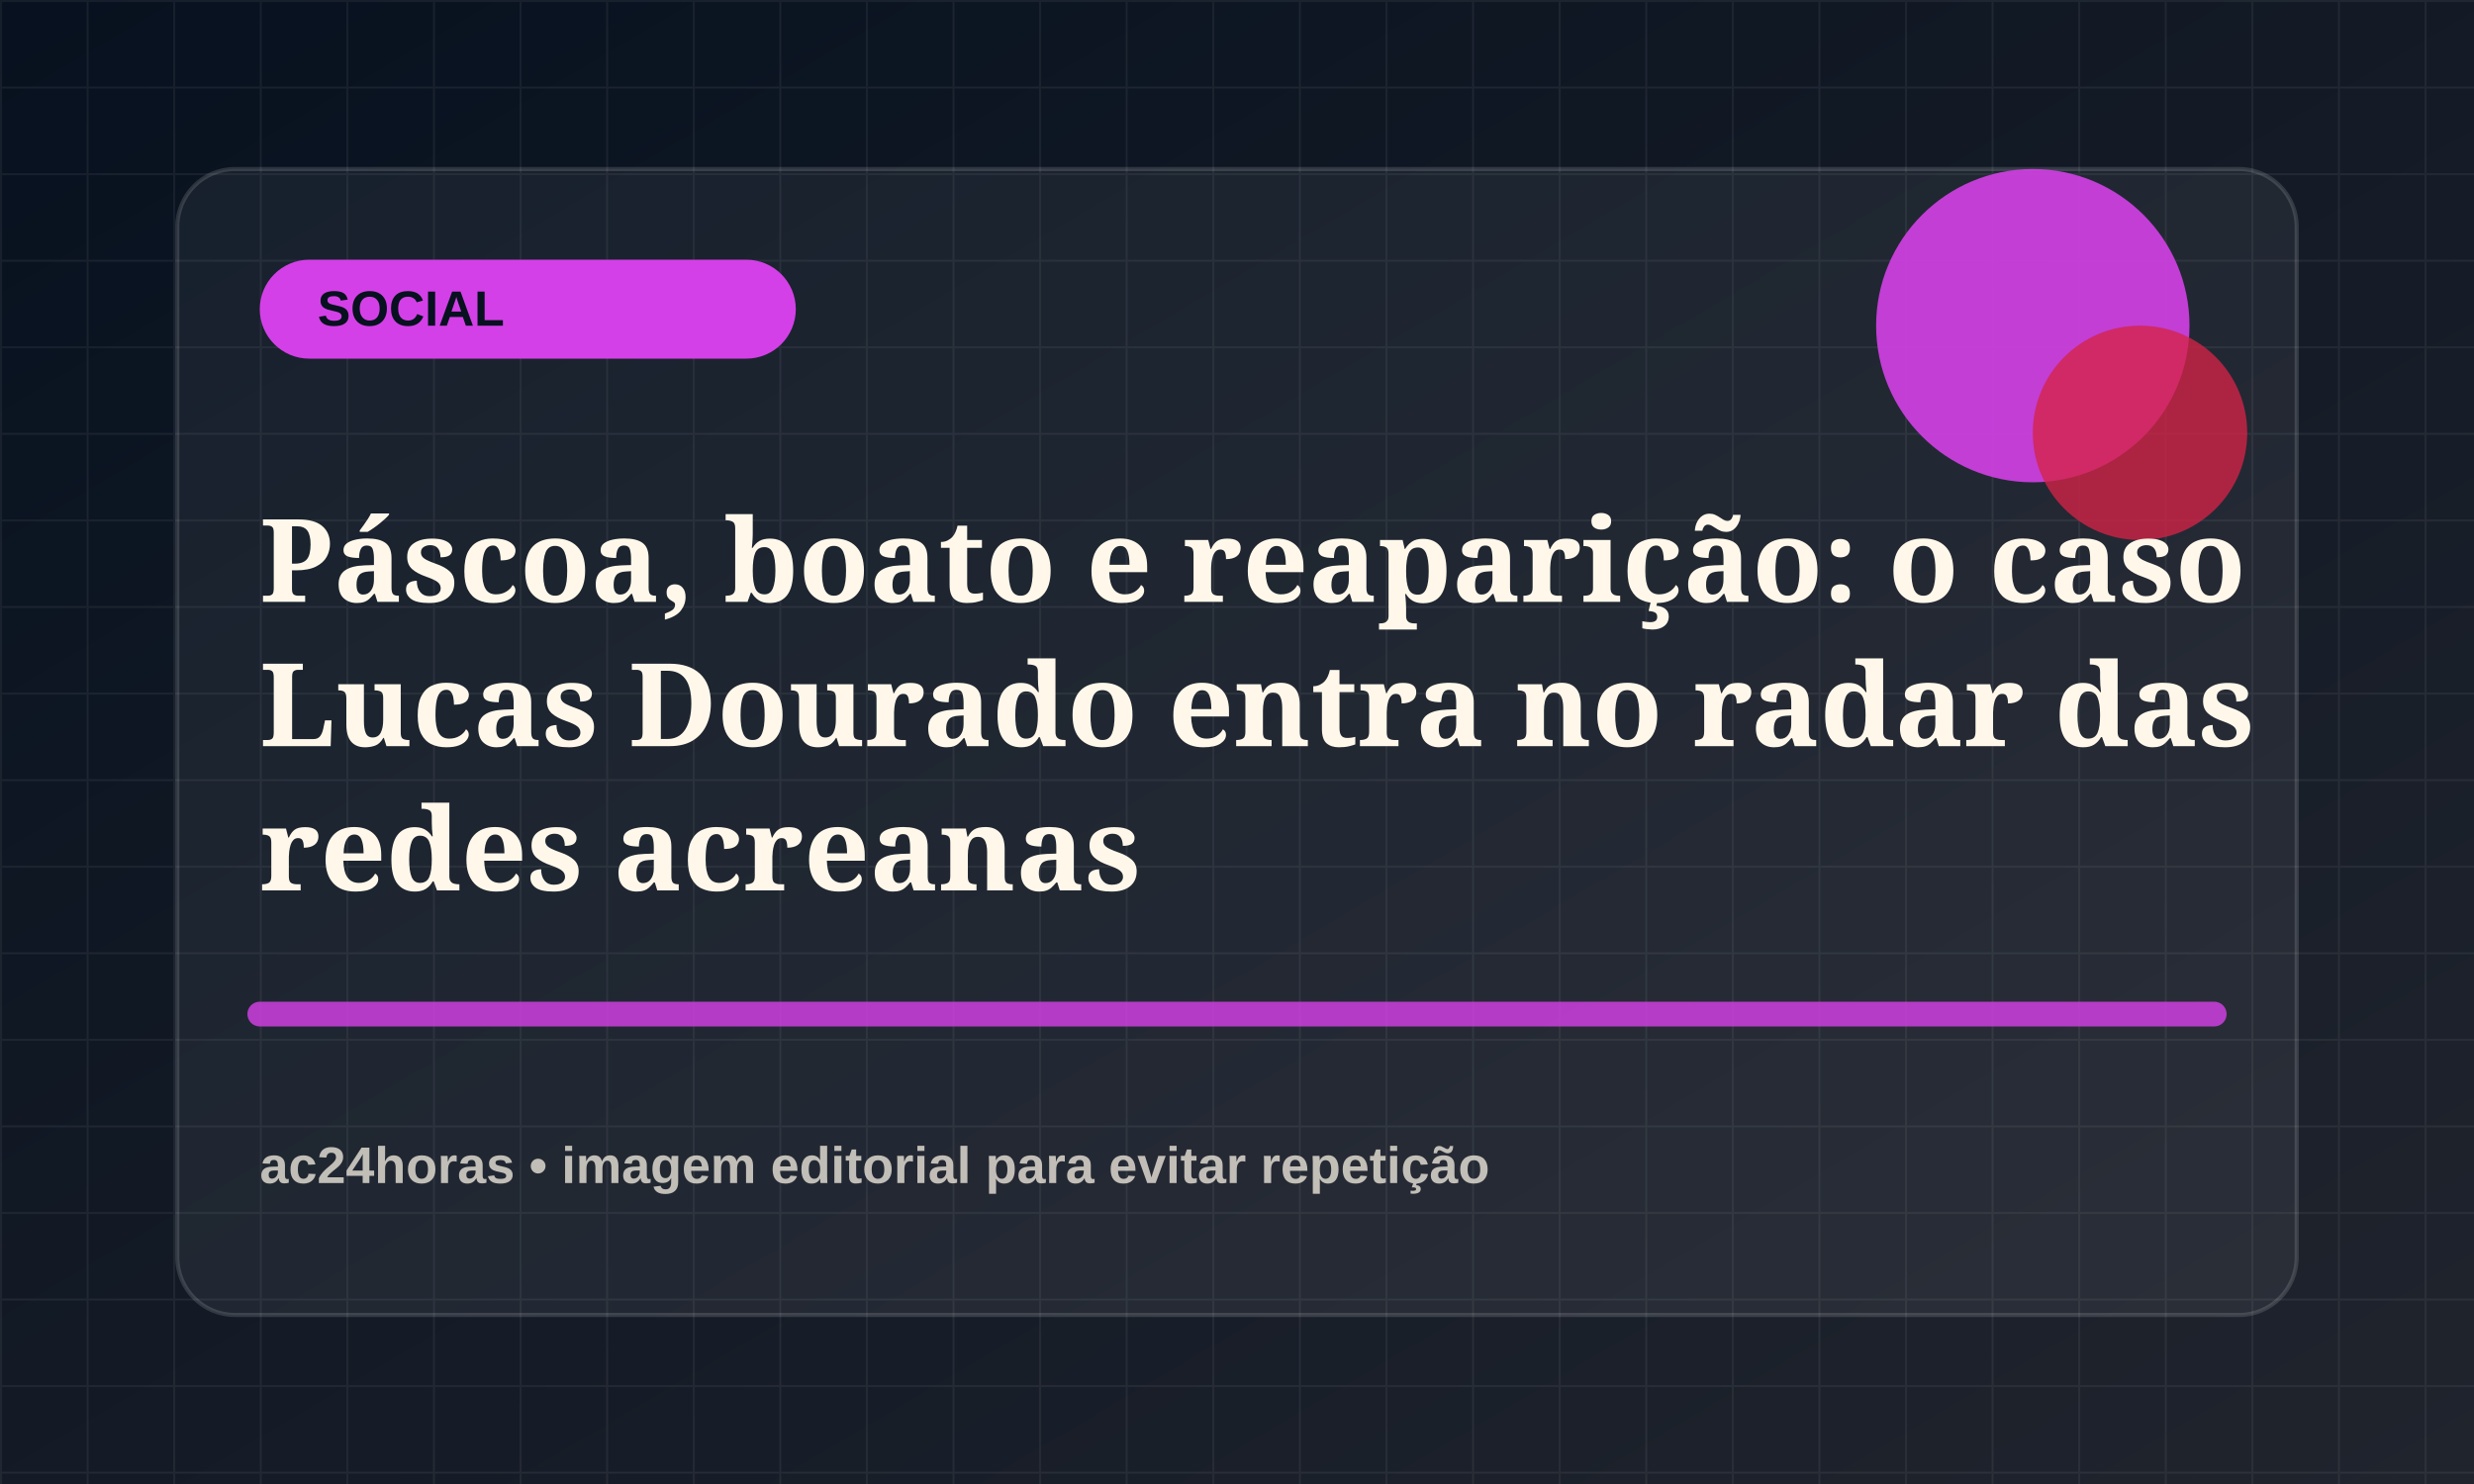
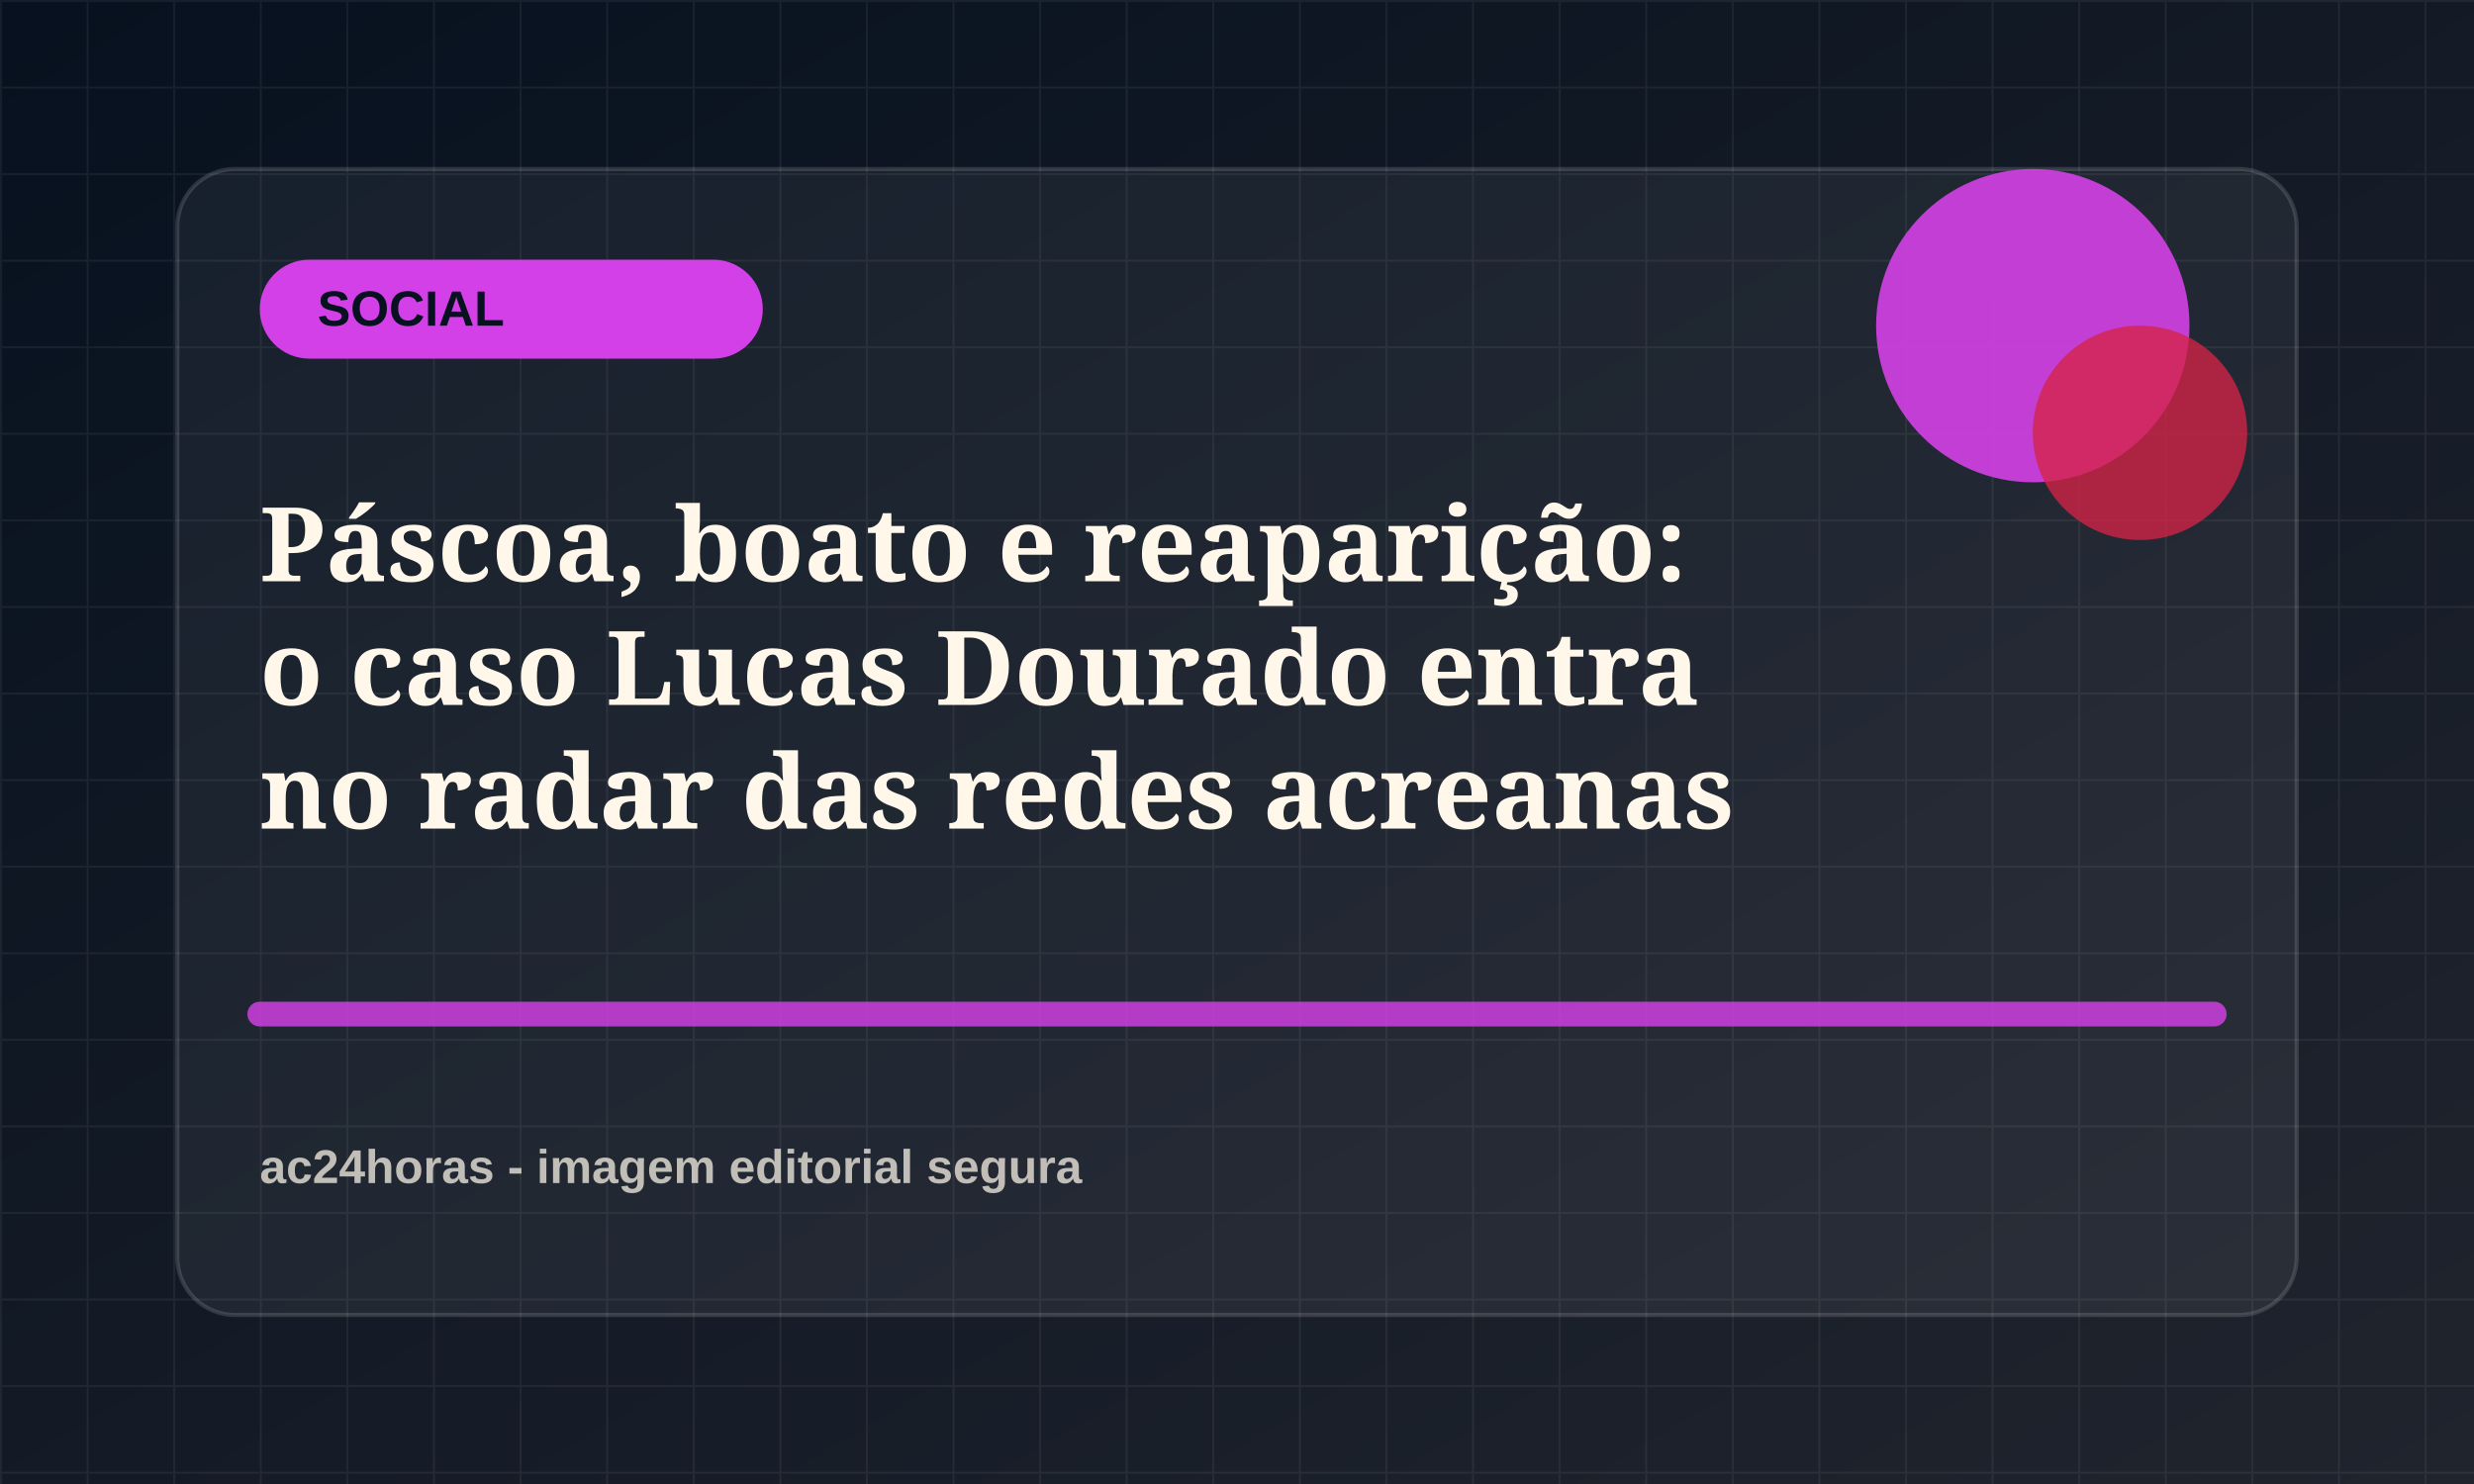
<svg xmlns="http://www.w3.org/2000/svg" viewBox="0 0 1200 720">
  <defs>
    <linearGradient id="bg" x1="0" x2="1" y1="0" y2="1">
      <stop offset="0" stop-color="#07111f" />
      <stop offset="1" stop-color="#20242d" />
    </linearGradient>
    <pattern id="grid" width="42" height="42" patternUnits="userSpaceOnUse">
      <path d="M42 0H0v42" fill="none" stroke="rgba(255,255,255,.055)" stroke-width="2" />
    </pattern>
  </defs>
  <rect width="1200" height="720" fill="url(#bg)" />
  <rect width="1200" height="720" fill="url(#grid)" />
  <rect x="86" y="82" width="1028" height="556" rx="28" fill="rgba(255,255,255,.055)" stroke="rgba(255,255,255,.14)" stroke-width="2" />
-   <rect x="126" y="126" width="260" height="48" rx="24" fill="hsl(293 78% 58%)" />
+   <rect x="126" y="126" width="244" height="48" rx="24" fill="hsl(293 78% 58%)" />
  <text x="154" y="158" fill="#07111f" font-family="Arial, sans-serif" font-size="24" font-weight="800">SOCIAL</text>
  <circle cx="986" cy="158" r="76" fill="hsl(293 78% 58%)" opacity=".9" />
  <circle cx="1038" cy="210" r="52" fill="hsl(348 72% 48%)" opacity=".78" />
  <path d="M126 492h948" stroke="hsl(293 78% 58%)" stroke-width="12" stroke-linecap="round" opacity=".82" />
-   <text x="126" y="292" fill="#fff8ea" font-family="Georgia, serif" font-size="56" font-weight="700">
-     <tspan x="126" dy="0">Páscoa, boato e reaparição: o caso</tspan>
-     <tspan x="126" dy="70"> Lucas Dourado entra no radar das </tspan>
-     <tspan x="126" dy="70">redes acreanas</tspan>
+   <text x="126" y="282" fill="#fff8ea" font-family="Georgia, serif" font-size="50" font-weight="700">
+     <tspan x="126" dy="0">Páscoa, boato e reaparição:</tspan>
+     <tspan x="126" dy="60">o caso Lucas Dourado entra</tspan>
+     <tspan x="126" dy="60">no radar das redes acreanas</tspan>
  </text>
-   <text x="126" y="574" fill="rgba(255,248,234,.72)" font-family="Arial, sans-serif" font-size="25" font-weight="700">ac24horas • imagem editorial para evitar repetição</text>
+   <text x="126" y="574" fill="rgba(255,248,234,.72)" font-family="Arial, sans-serif" font-size="23" font-weight="700">ac24horas - imagem editorial segura</text>
</svg>
